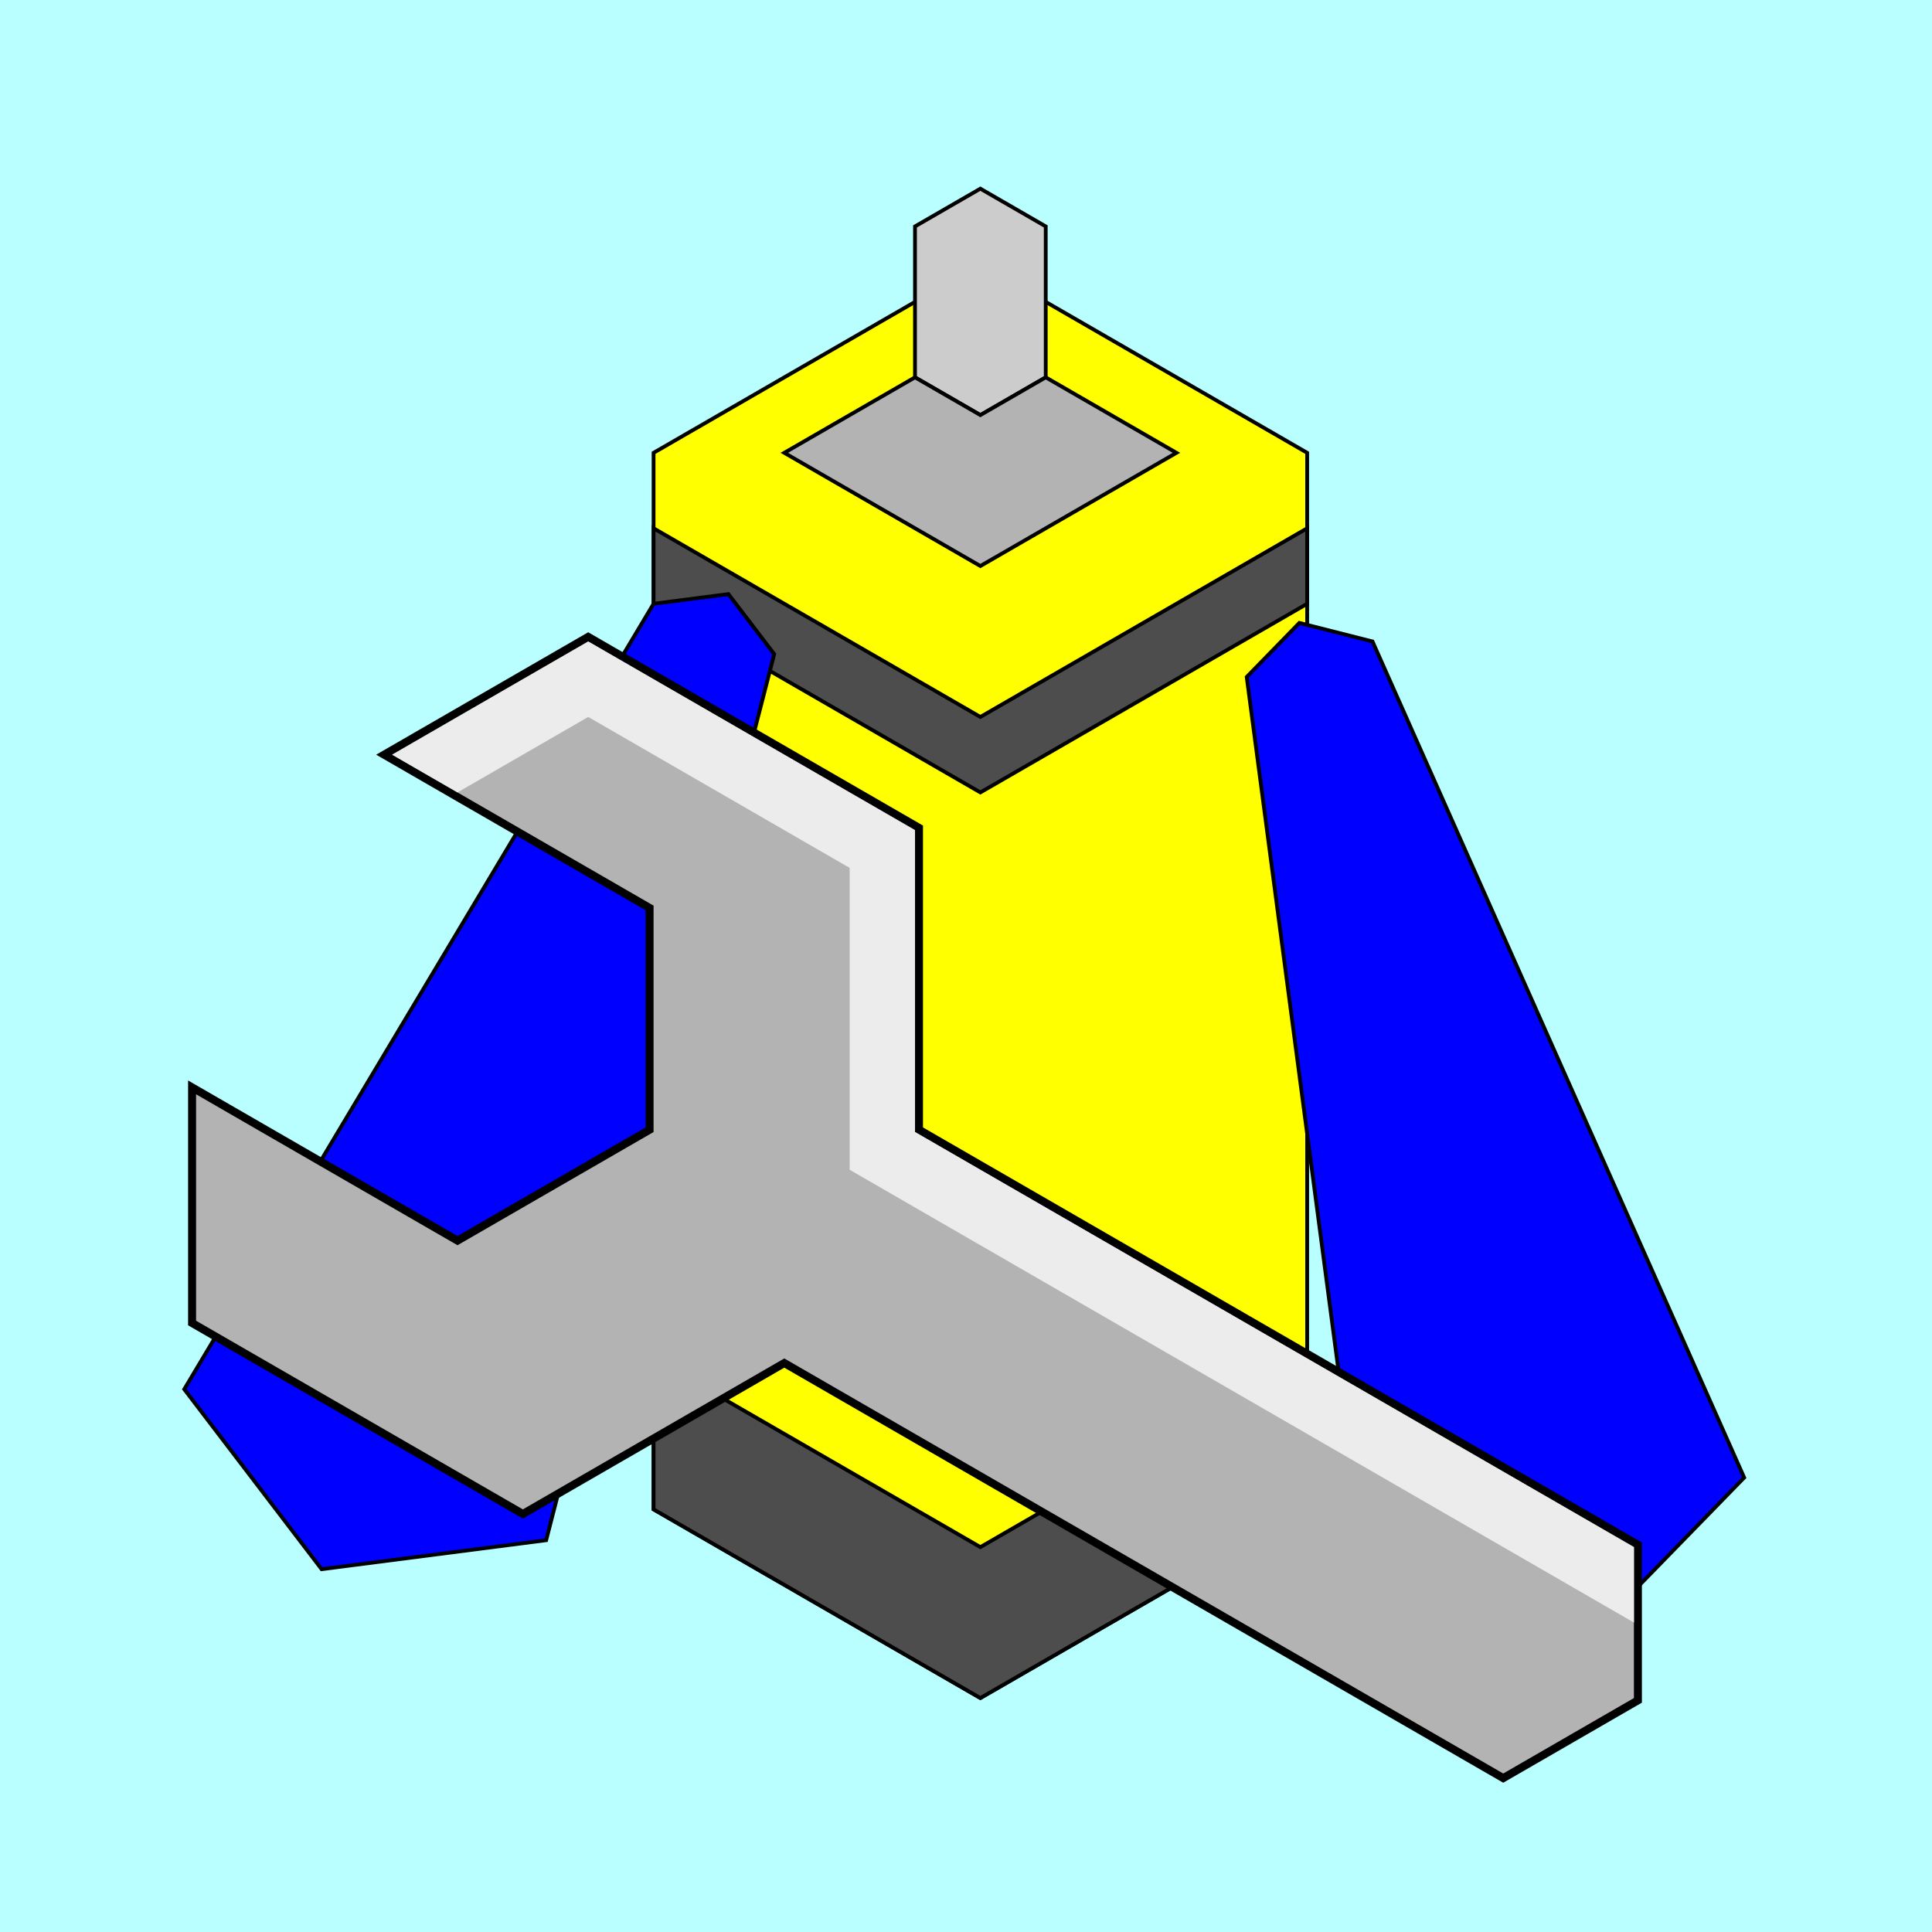
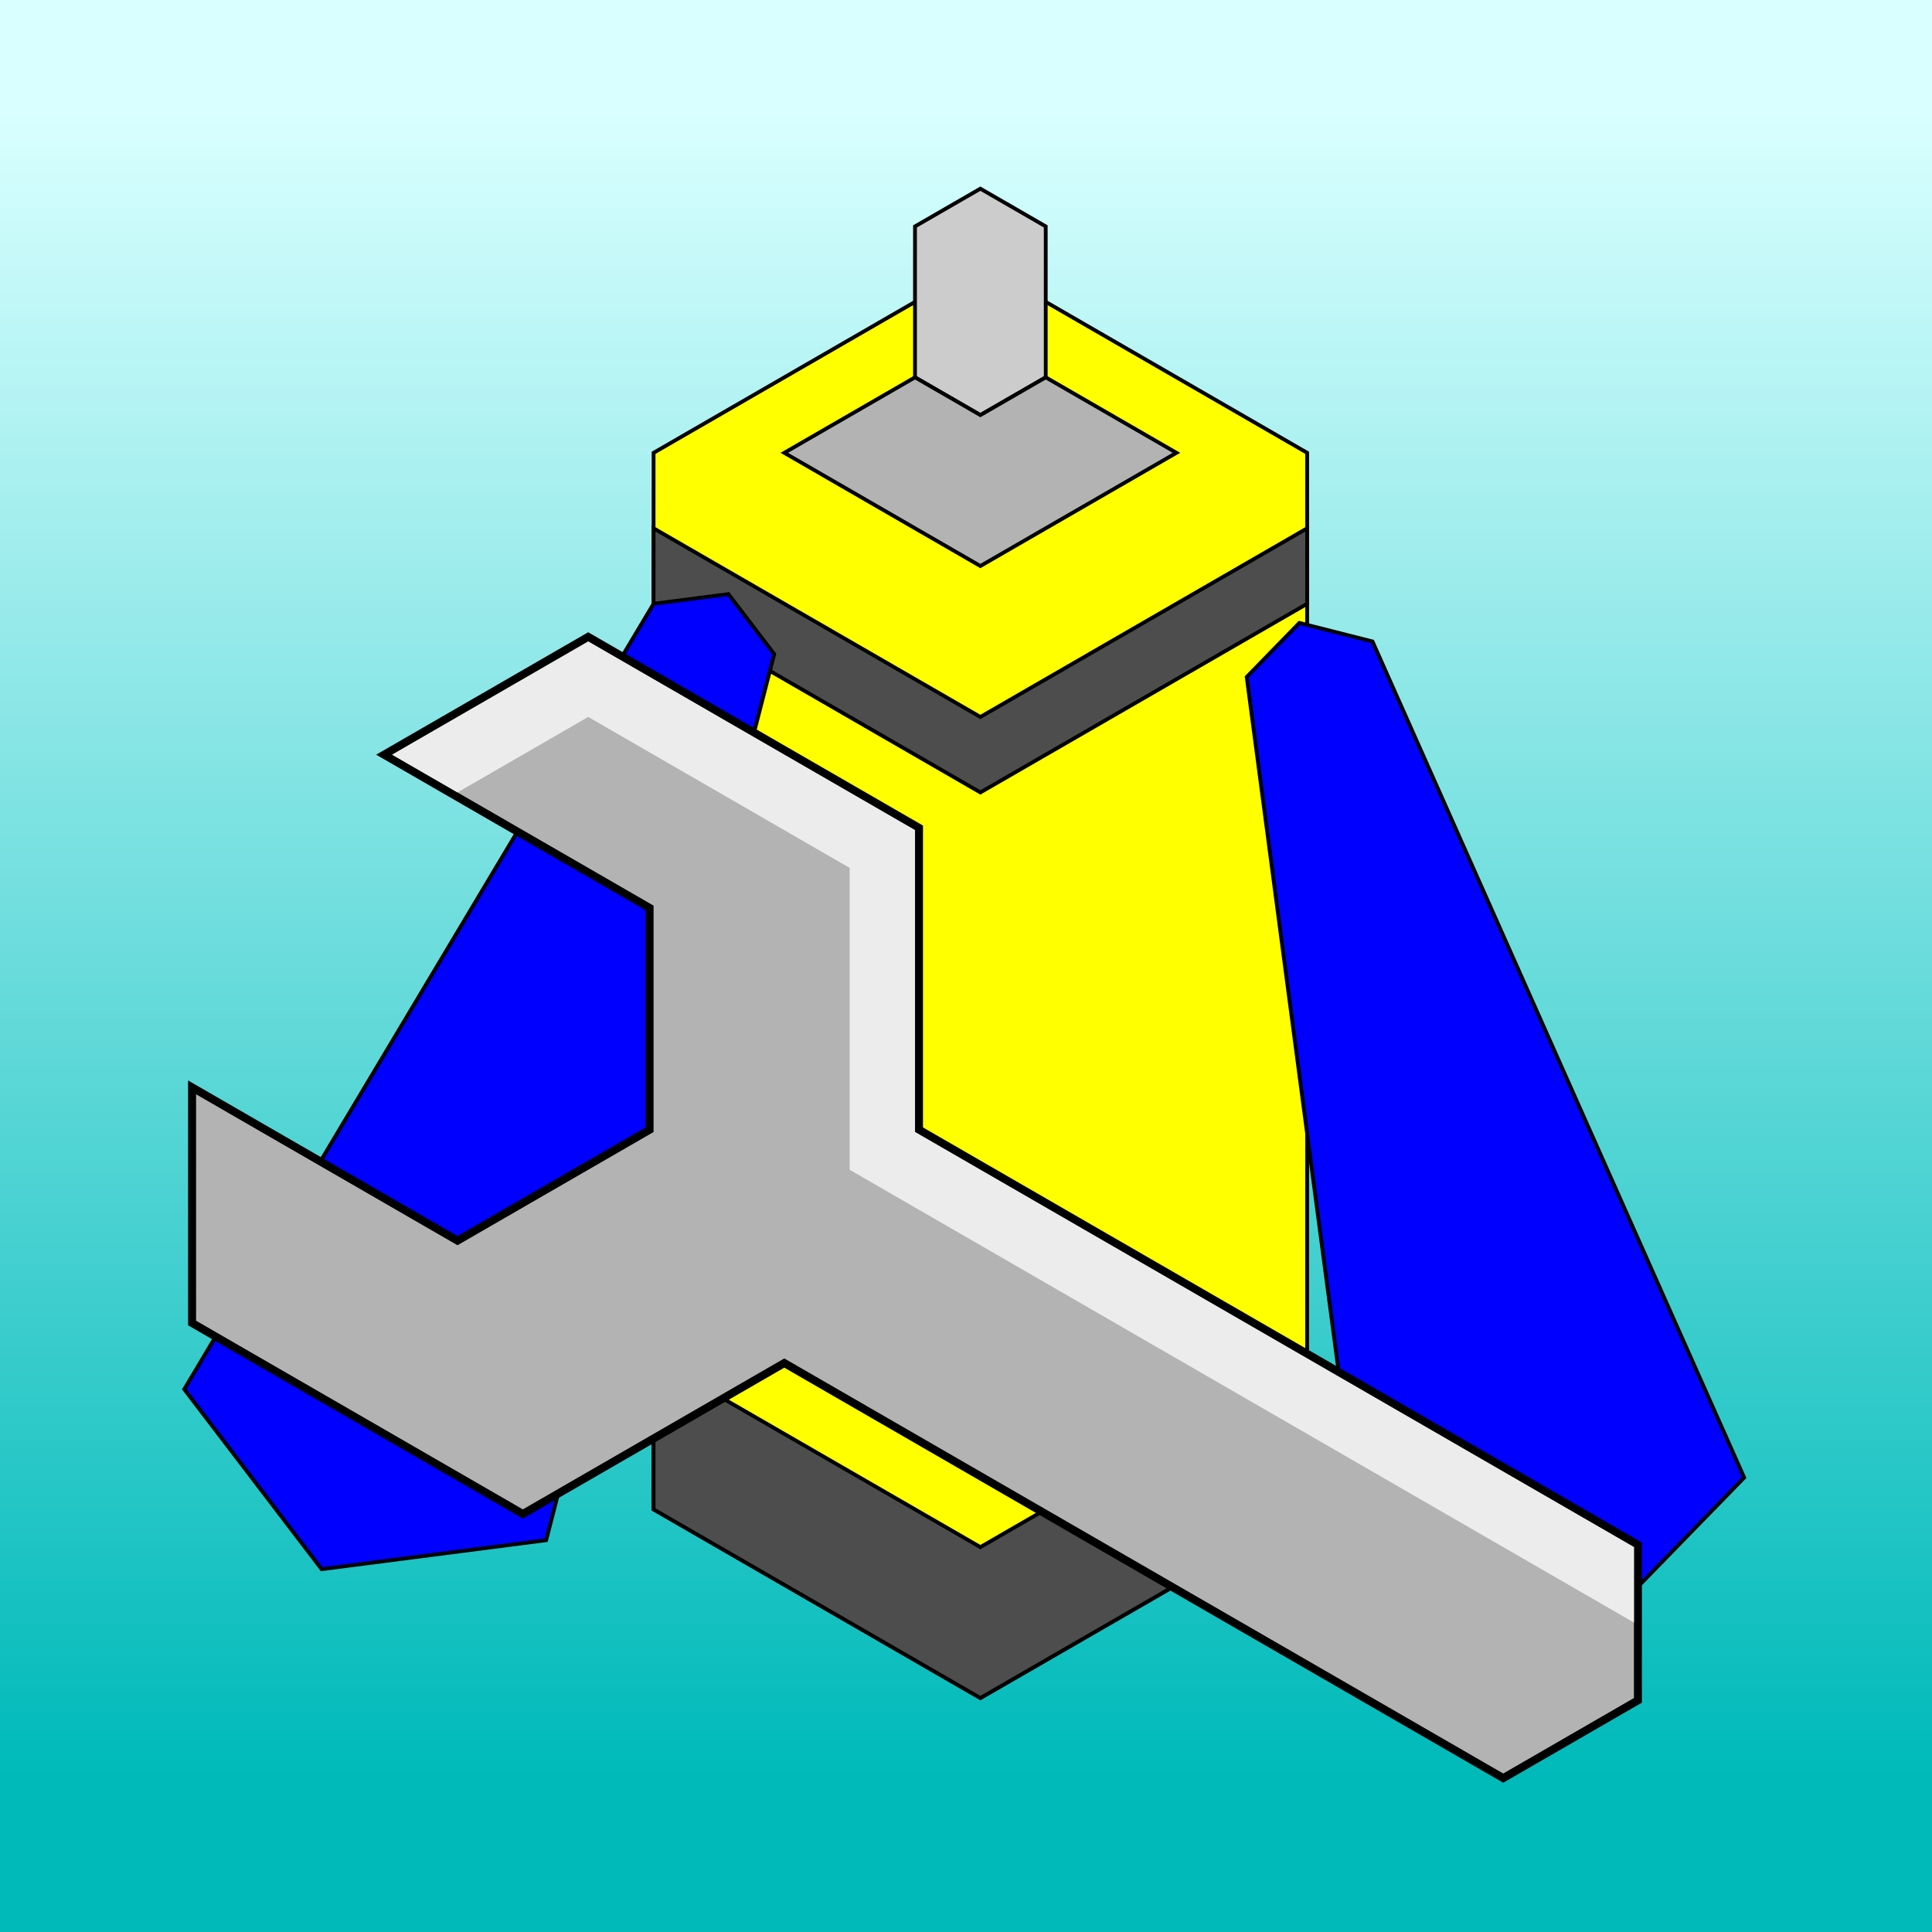
- <svg xmlns="http://www.w3.org/2000/svg" id="svg8" version="1.1" viewBox="0 0 135.467 135.467" height="512" width="512">
-   <defs id="defs2" />
+ <svg xmlns="http://www.w3.org/2000/svg" xmlns:xlink="http://www.w3.org/1999/xlink" id="svg8" version="1.1" viewBox="0 0 135.467 135.467" height="512" width="512">
+   <defs id="defs2">
+     <linearGradient id="linearGradient839">
+       <stop style="stop-color:#d9ffff;stop-opacity:1" offset="0" id="stop835" />
+       <stop style="stop-color:#00baba;stop-opacity:1" offset="1" id="stop837" />
+     </linearGradient>
+     <linearGradient xlink:href="#linearGradient839" id="linearGradient841" x1="68.741" y1="169.471" x2="68.741" y2="285.887" gradientUnits="userSpaceOnUse" />
+   </defs>
  <g transform="translate(0,-161.5333)" id="layer1">
-     <rect y="161.533" x="0" height="135.467" width="135.467" id="rect27" style="fill:#b9ffff;fill-rule:evenodd;stroke-width:0.261;fill-opacity:1" />
+     <rect y="161.533" x="0" height="135.467" width="135.467" id="rect27" style="fill:url(#linearGradient841);fill-rule:evenodd;stroke-width:0.261;fill-opacity:1" />
    <g transform="translate(-7.3967368e-7,-8.466674)" id="g4540">
      <path style="fill:#ffff00;stroke:#000000;stroke-width:0.265px;stroke-linecap:butt;stroke-linejoin:miter;stroke-opacity:1" d="m 45.827,275.833 v -74.083 l 22.914,-13.229 22.914,13.229 v 74.083 l -22.914,13.229 z" id="path4528" />
      <path style="fill:#cccccc;stroke:#000000;stroke-width:0.265px;stroke-linecap:butt;stroke-linejoin:miter;stroke-opacity:1" d="m 64.158,196.458 4.583,2.646 4.583,-2.646 v -10.583 l -4.583,-2.646 -4.583,2.646 z" id="path4530" />
      <path style="fill:#b3b3b3;stroke:#000000;stroke-width:0.265px;stroke-linecap:butt;stroke-linejoin:miter;stroke-opacity:1" d="m 54.993,201.75 9.165,-5.292 4.583,2.646 4.583,-2.646 9.165,5.292 -13.748,7.938 z" id="path4532" />
      <path style="fill:#4d4d4d;stroke:#000000;stroke-width:0.265px;stroke-linecap:butt;stroke-linejoin:miter;stroke-opacity:1" d="m 45.827,265.25 22.914,13.229 22.914,-13.229 v 10.583 L 68.741,289.062 45.827,275.833 c 0,0 0,-10.583 0,-10.583 z" id="path4534" />
      <path style="fill:#4d4d4d;stroke:#000000;stroke-width:0.265px;stroke-linecap:butt;stroke-linejoin:miter;stroke-opacity:1" d="m 45.827,207.042 22.914,13.229 22.914,-13.229 -2e-6,5.292 -22.914,13.229 -22.914,-13.229 z" id="path4534-2" />
    </g>
    <path id="path4559" d="m 95.833,272.604 15.387,3.907 11.077,-11.372 -26.06,-58.627 -5.129,-1.302 -3.692,3.791 z" style="fill:#0000ff;stroke:#000000;stroke-width:0.265px;stroke-linecap:butt;stroke-linejoin:miter;stroke-opacity:1" />
    <path id="path4559-6" d="m 12.919,258.942 9.632,12.619 15.744,-2.032 15.991,-62.133 -3.211,-4.206 -5.248,0.677 z" style="fill:#0000ff;stroke:#000000;stroke-width:0.265px;stroke-linecap:butt;stroke-linejoin:miter;stroke-opacity:1" />
    <g transform="matrix(1.058333,0,0,1.058333,-5.695514e-6,5.958307)" id="g4526">
      <path style="fill:#b3b3b3;stroke:#000000;stroke-width:1.058;stroke-linecap:butt;stroke-linejoin:miter;stroke-miterlimit:4;stroke-dasharray:none;stroke-opacity:1;paint-order:markers stroke fill" d="m 99.593,264.5 -47.631,-27.5 -17.321,10 -21.651,-12.5 v -15 l 17.321,10 12.99,-7.5 v -15 l -17.321,-10 12.99,-7.5 21.651,12.5 v 20 l 47.631,27.5 v 10 z" id="path3715" />
      <path style="fill:#ececec;stroke:none;stroke-width:0.265px;stroke-linecap:butt;stroke-linejoin:miter;stroke-opacity:1" d="m 30.311,199.5 8.66,-5 17.321,10 v 20 l 51.962,30 v -5 l -47.631,-27.5 v -20 l -21.651,-12.5 -12.99,7.5 z" id="path3717" />
    </g>
  </g>
</svg>
